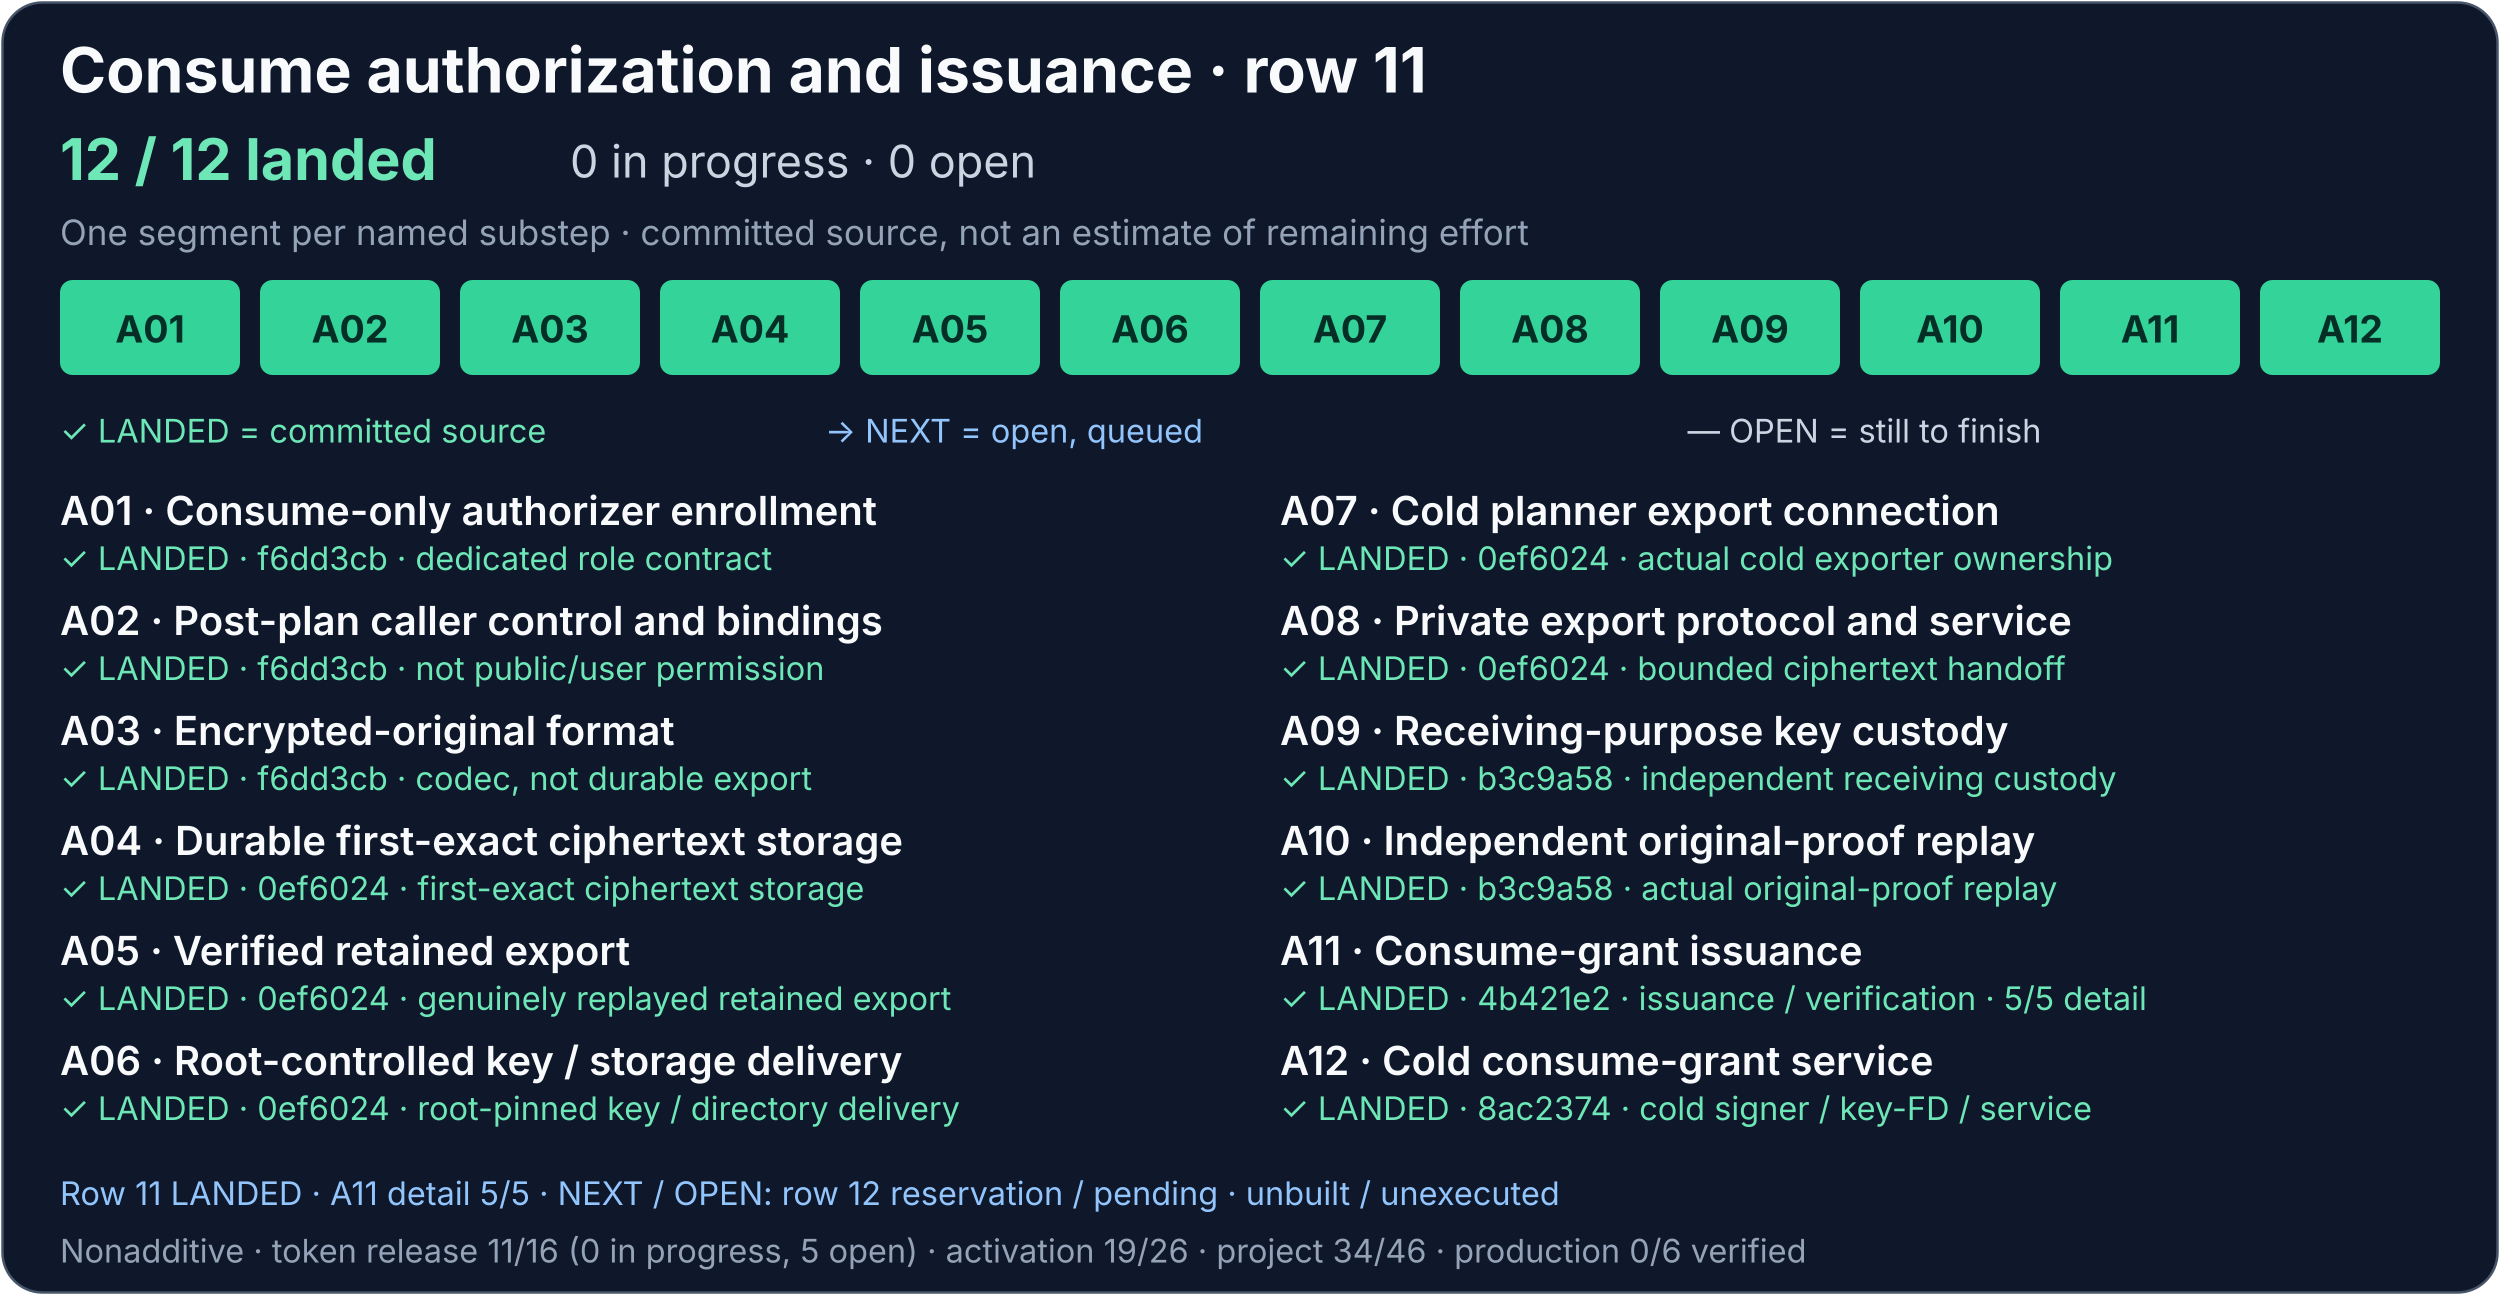
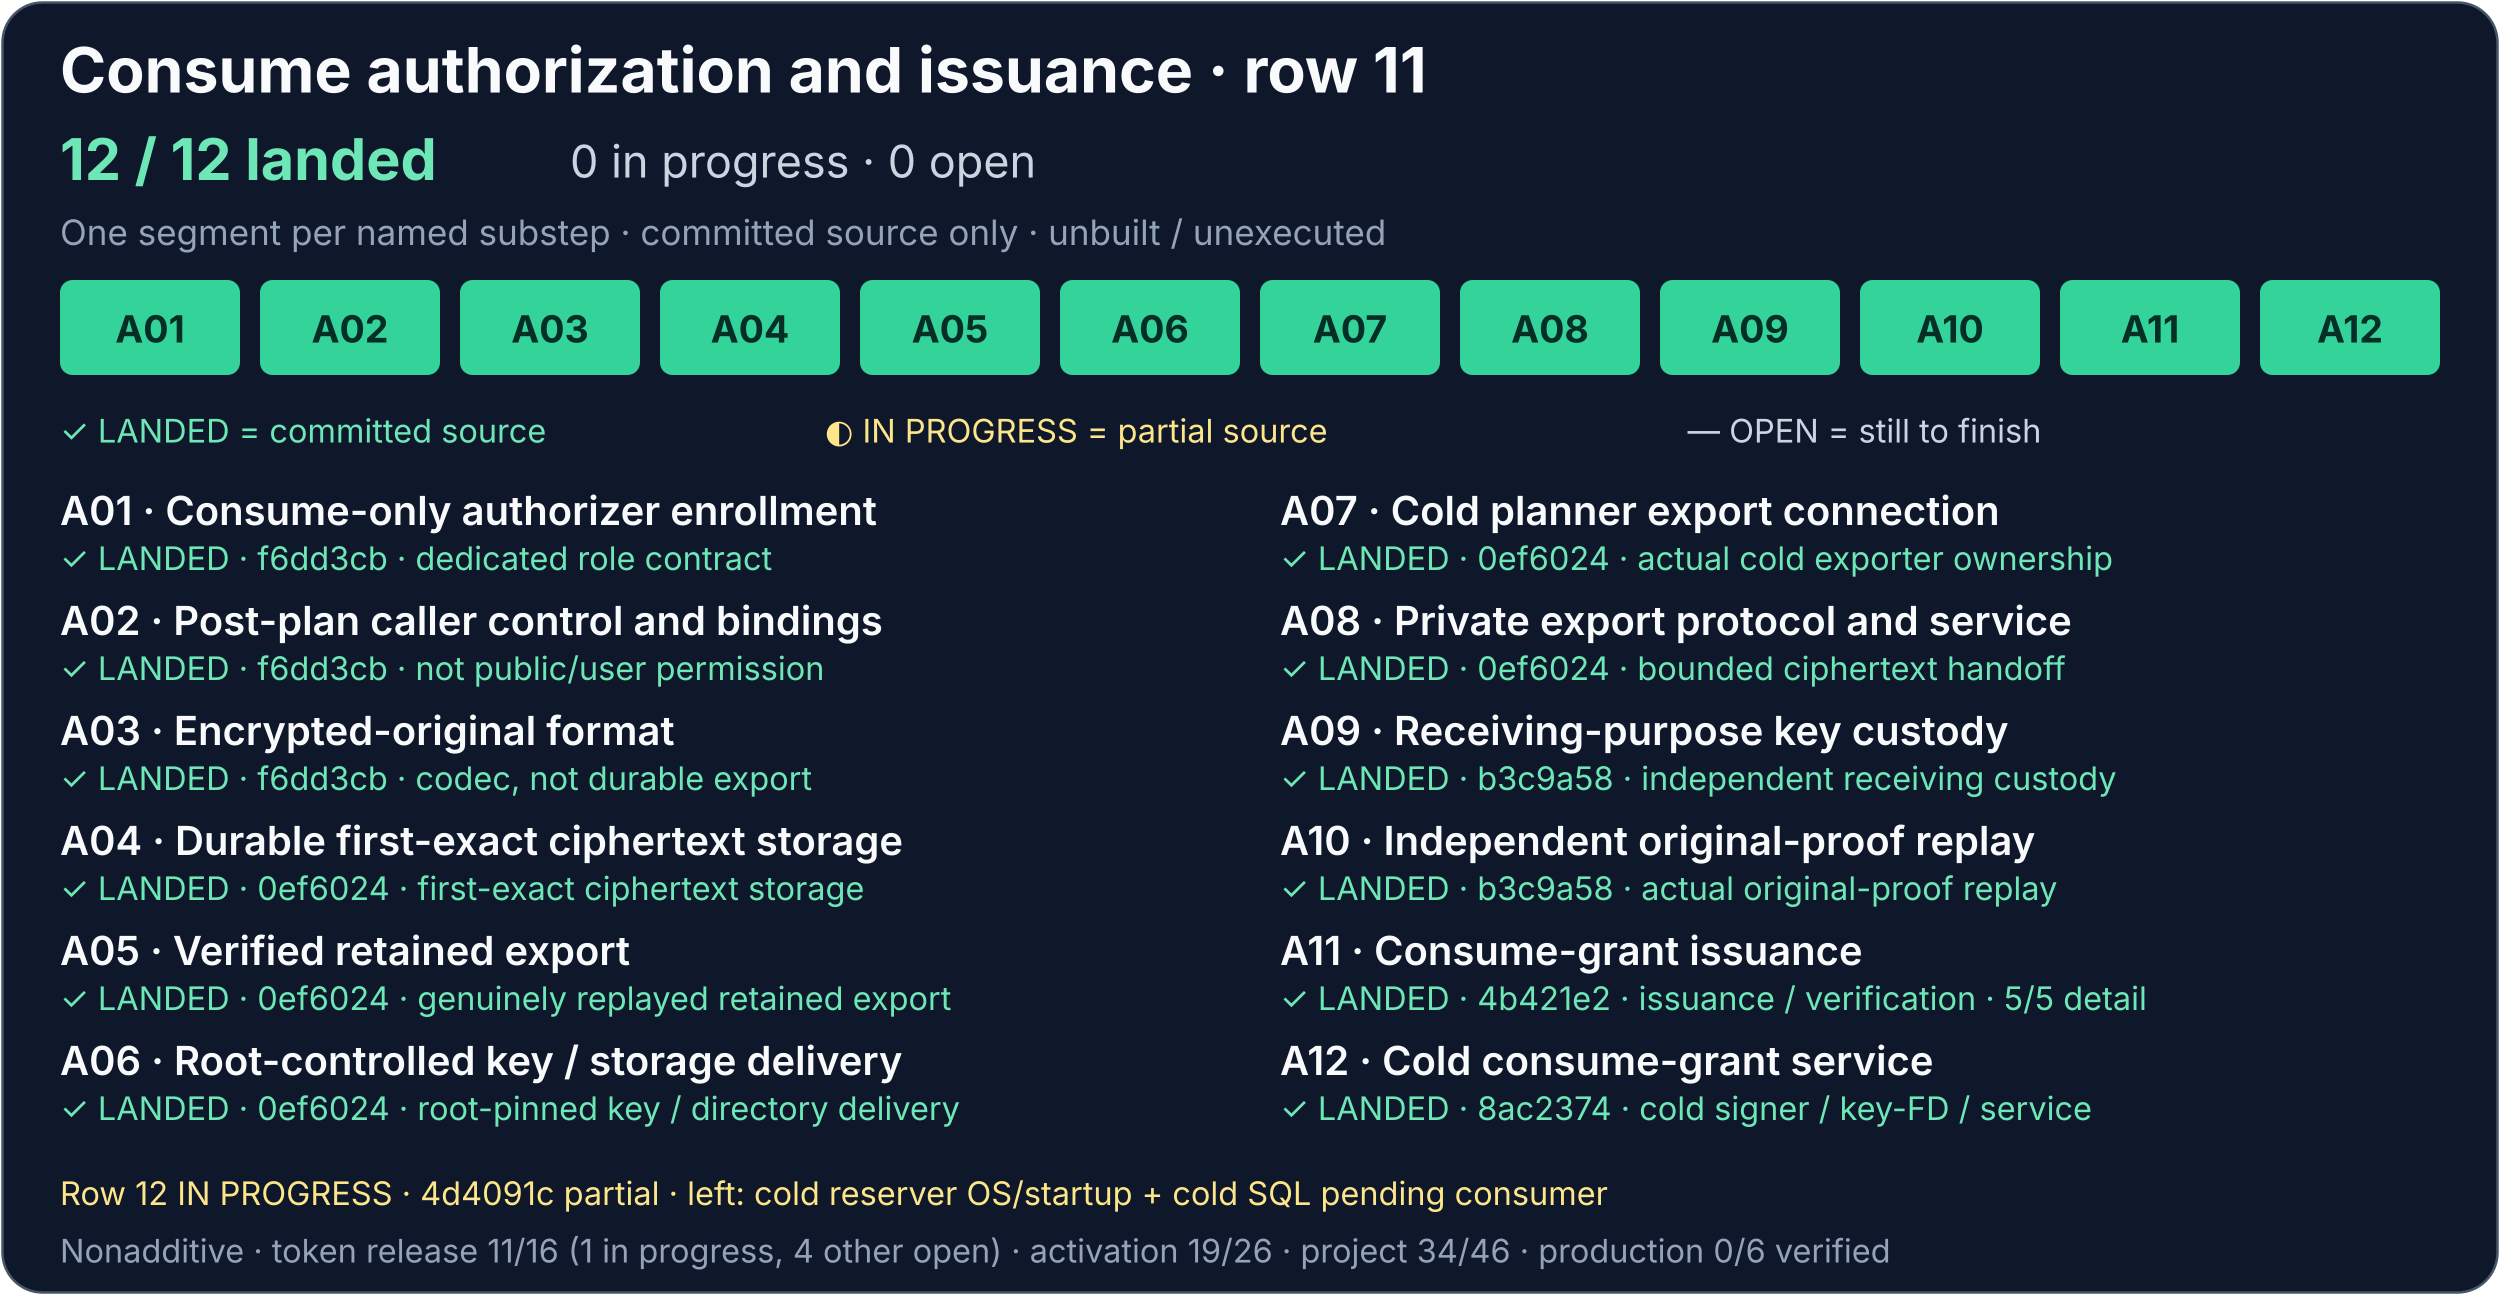
<svg xmlns="http://www.w3.org/2000/svg" width="1000" height="518" viewBox="0 0 1000 518" role="img" aria-labelledby="consume-title consume-description">
  <rect x="1" y="1" width="998" height="516" rx="16" fill="#0f172a" stroke="#475569" />
  <g font-family="system-ui, -apple-system, Segoe UI, sans-serif">
    <text x="24" y="37" fill="#f8fafc" font-size="25" font-weight="700">Consume authorization and issuance · row 11</text>
    <text x="24" y="72" fill="#6ee7b7" font-size="23" font-weight="700">12 / 12 landed</text>
    <text x="228" y="71" fill="#cbd5e1" font-size="18">0 in progress · 0 open</text>
-     <text x="24" y="98" fill="#94a3b8" font-size="14">One segment per named substep · committed source, not an estimate of remaining effort</text>
+     <text x="24" y="98" fill="#94a3b8" font-size="14">One segment per named substep · committed source only · unbuilt / unexecuted</text>
    <g fill="#34d399">
      <rect x="24" y="112" width="72" height="38" rx="5" />
      <rect x="104" y="112" width="72" height="38" rx="5" />
      <rect x="184" y="112" width="72" height="38" rx="5" />
      <rect x="264" y="112" width="72" height="38" rx="5" />
      <rect x="344" y="112" width="72" height="38" rx="5" />
      <rect x="424" y="112" width="72" height="38" rx="5" />
      <rect x="504" y="112" width="72" height="38" rx="5" />
      <rect x="584" y="112" width="72" height="38" rx="5" />
      <rect x="664" y="112" width="72" height="38" rx="5" />
      <rect x="744" y="112" width="72" height="38" rx="5" />
      <rect x="824" y="112" width="72" height="38" rx="5" />
      <rect x="904" y="112" width="72" height="38" rx="5" />
    </g>
    <g font-size="15" font-weight="700" text-anchor="middle">
      <g fill="#052e26">
        <text x="60" y="137">A01</text>
        <text x="140" y="137">A02</text>
        <text x="220" y="137">A03</text>
      </g>
      <g fill="#052e26">
        <text x="300" y="137">A04</text>
        <text x="380" y="137">A05</text>
        <text x="460" y="137">A06</text>
        <text x="540" y="137">A07</text>
        <text x="620" y="137">A08</text>
      </g>
      <g fill="#052e26">
        <text x="700" y="137">A09</text>
        <text x="780" y="137">A10</text>
      </g>
      <text x="860" y="137" fill="#052e26">A11</text>
      <text x="940" y="137" fill="#052e26">A12</text>
    </g>
    <text x="24" y="177" fill="#6ee7b7" font-size="13">✓ LANDED = committed source</text>
-     <text x="330" y="177" fill="#93c5fd" font-size="13">→ NEXT = open, queued</text>
+     <text x="330" y="177" fill="#fde68a" font-size="13">◐ IN PROGRESS = partial source</text>
    <text x="675" y="177" fill="#cbd5e1" font-size="13">— OPEN = still to finish</text>
    <g fill="#f8fafc" font-size="16" font-weight="600">
      <text x="24" y="210">A01 · Consume-only authorizer enrollment</text>
      <text x="24" y="254">A02 · Post-plan caller control and bindings</text>
      <text x="24" y="298">A03 · Encrypted-original format</text>
      <text x="24" y="342">A04 · Durable first-exact ciphertext storage</text>
      <text x="24" y="386">A05 · Verified retained export</text>
      <text x="24" y="430">A06 · Root-controlled key / storage delivery</text>
      <text x="512" y="210">A07 · Cold planner export connection</text>
      <text x="512" y="254">A08 · Private export protocol and service</text>
      <text x="512" y="298">A09 · Receiving-purpose key custody</text>
      <text x="512" y="342">A10 · Independent original-proof replay</text>
      <text x="512" y="386">A11 · Consume-grant issuance</text>
      <text x="512" y="430">A12 · Cold consume-grant service</text>
    </g>
    <g font-size="13">
      <g fill="#6ee7b7">
        <text x="24" y="228">✓ LANDED · f6dd3cb · dedicated role contract</text>
        <text x="24" y="272">✓ LANDED · f6dd3cb · not public/user permission</text>
        <text x="24" y="316">✓ LANDED · f6dd3cb · codec, not durable export</text>
        <text x="24" y="360">✓ LANDED · 0ef6024 · first-exact ciphertext storage</text>
        <text x="24" y="404">✓ LANDED · 0ef6024 · genuinely replayed retained export</text>
        <text x="24" y="448">✓ LANDED · 0ef6024 · root-pinned key / directory delivery</text>
        <text x="512" y="228">✓ LANDED · 0ef6024 · actual cold exporter ownership</text>
        <text x="512" y="272">✓ LANDED · 0ef6024 · bounded ciphertext handoff</text>
        <text x="512" y="316">✓ LANDED · b3c9a58 · independent receiving custody</text>
        <text x="512" y="360">✓ LANDED · b3c9a58 · actual original-proof replay</text>
        <text x="512" y="404">✓ LANDED · 4b421e2 · issuance / verification · 5/5 detail</text>
      </g>
      <text x="512" y="448" fill="#6ee7b7">✓ LANDED · 8ac2374 · cold signer / key-FD / service</text>
    </g>
-     <text x="24" y="482" fill="#93c5fd" font-size="13">Row 11 LANDED · A11 detail 5/5 · NEXT / OPEN: row 12 reservation / pending · unbuilt / unexecuted</text>
-     <text x="24" y="505" fill="#94a3b8" font-size="13">Nonadditive · token release 11/16 (0 in progress, 5 open) · activation 19/26 · project 34/46 · production 0/6 verified</text>
+     <text x="24" y="482" fill="#fde68a" font-size="13">Row 12 IN PROGRESS · 4d4091c partial · left: cold reserver OS/startup + cold SQL pending consumer</text>
+     <text x="24" y="505" fill="#94a3b8" font-size="13">Nonadditive · token release 11/16 (1 in progress, 4 other open) · activation 19/26 · project 34/46 · production 0/6 verified</text>
  </g>
</svg>
